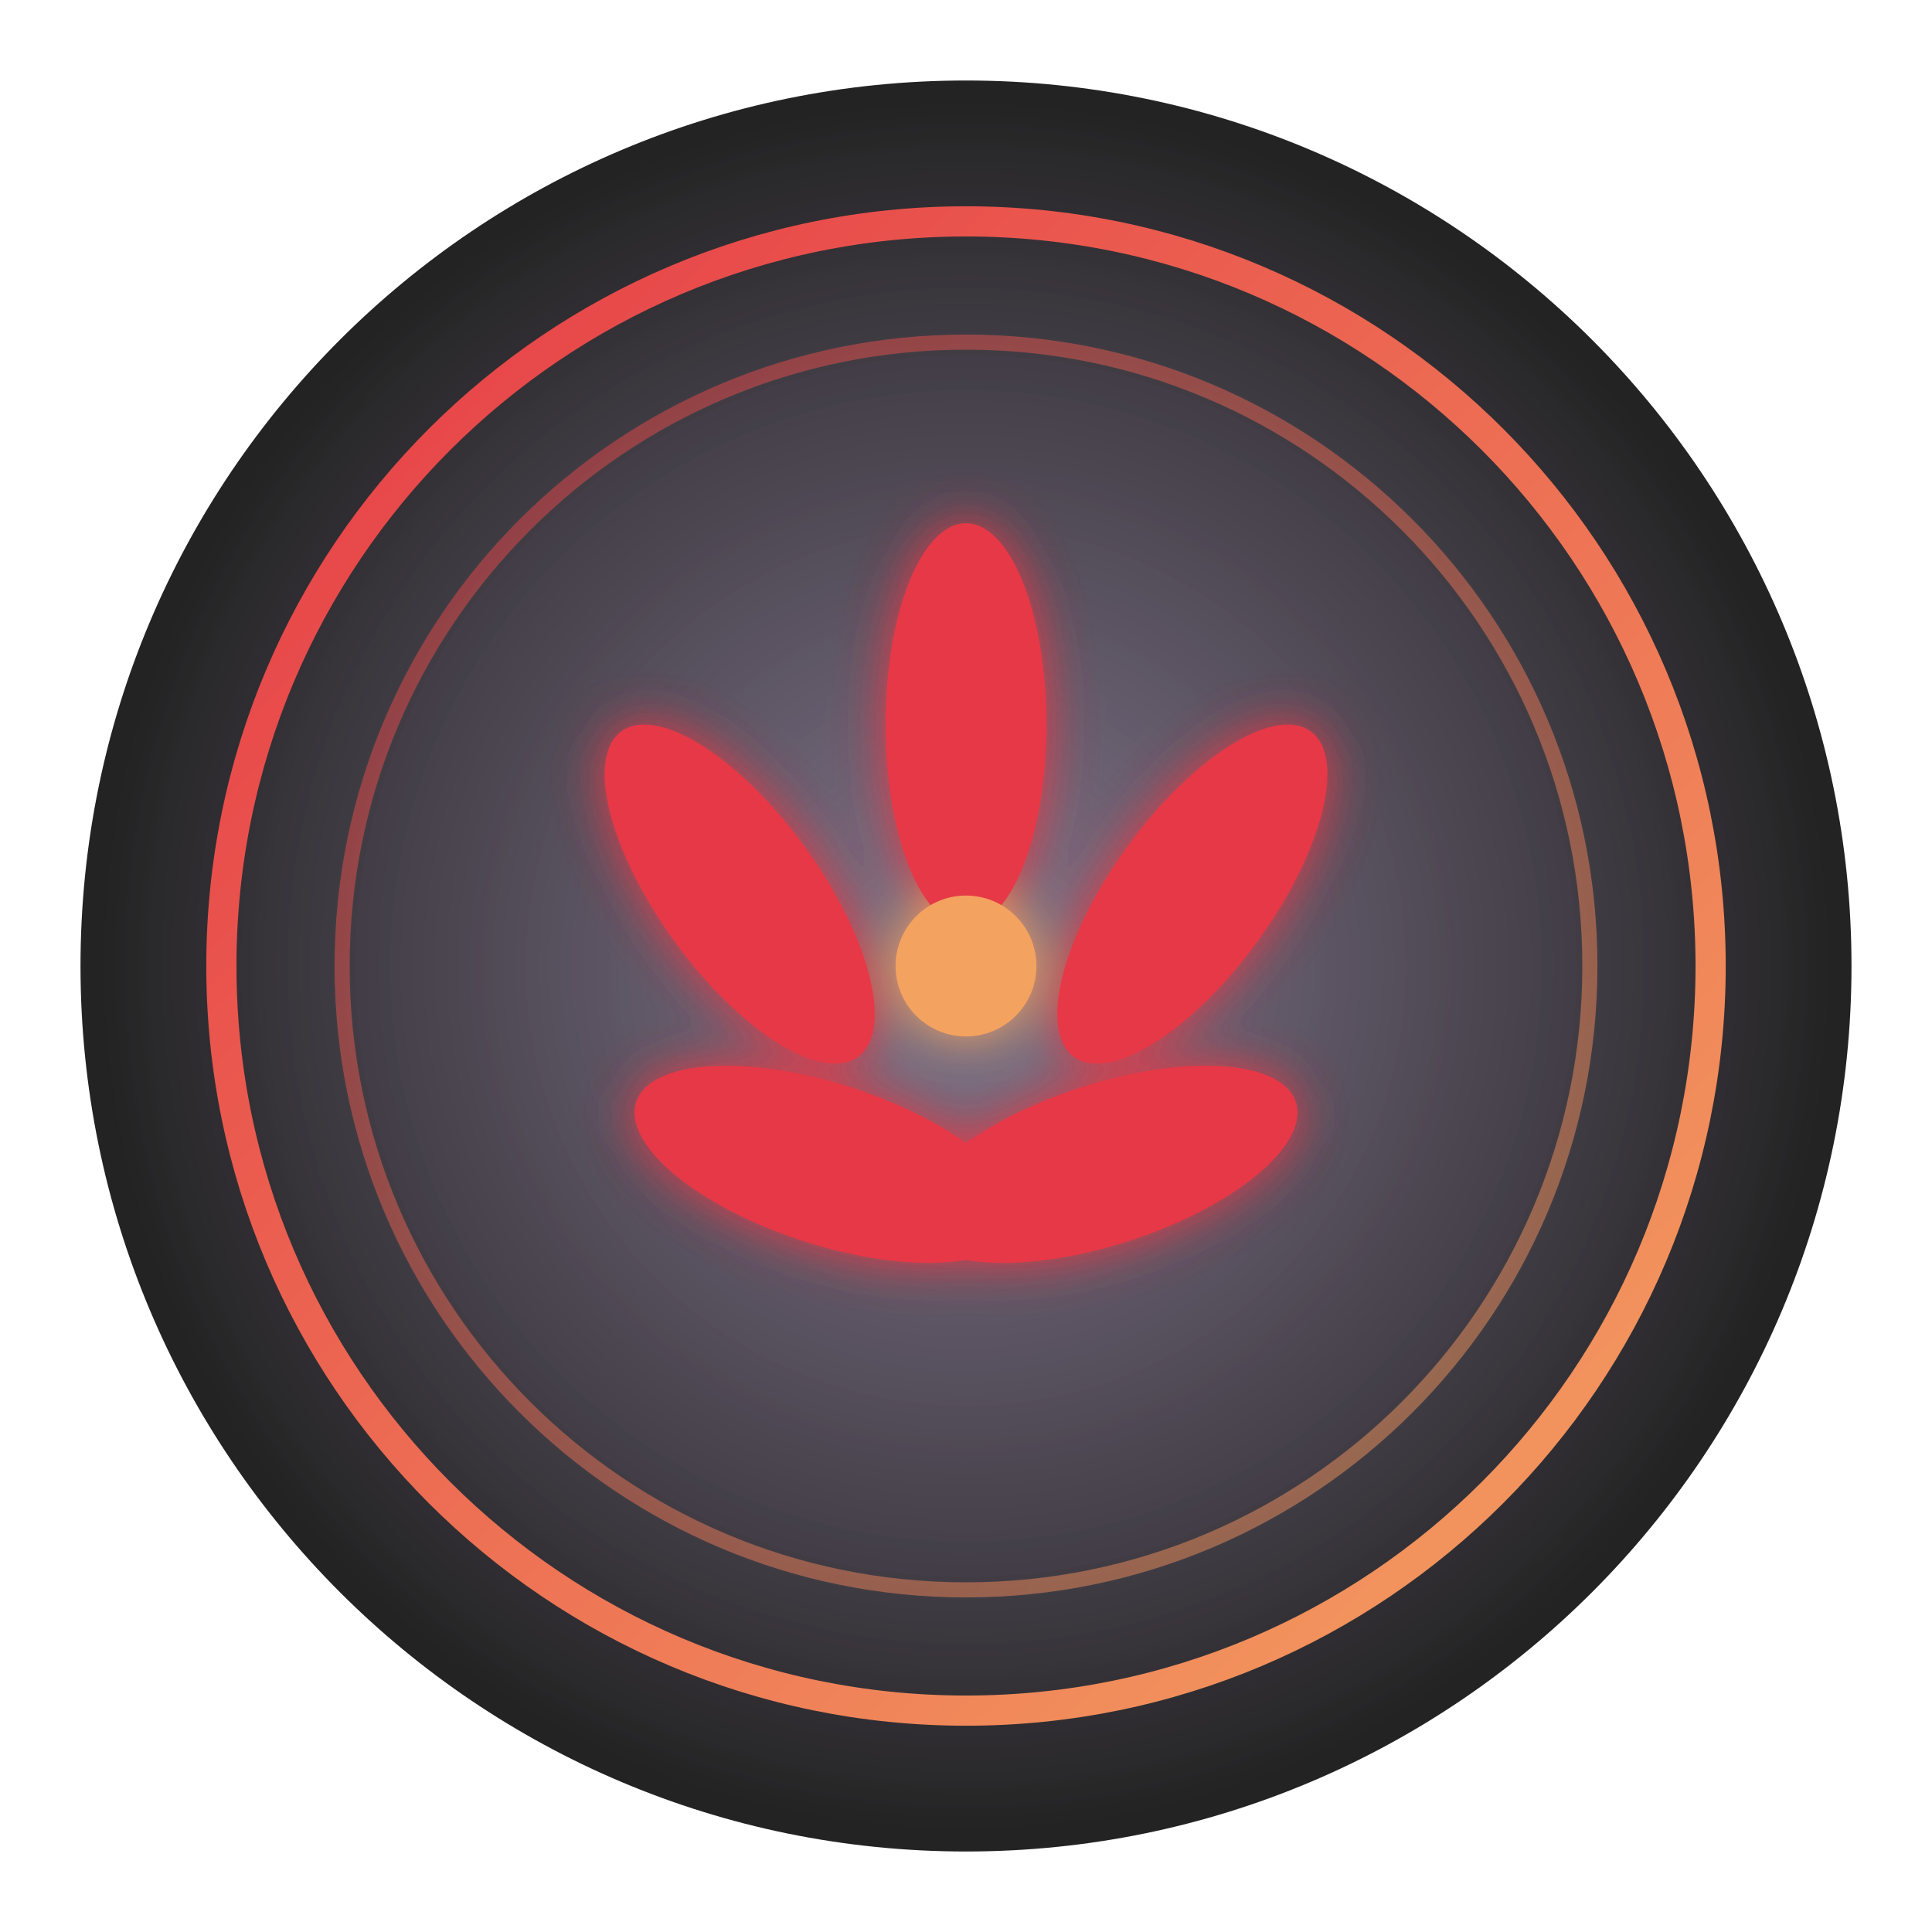
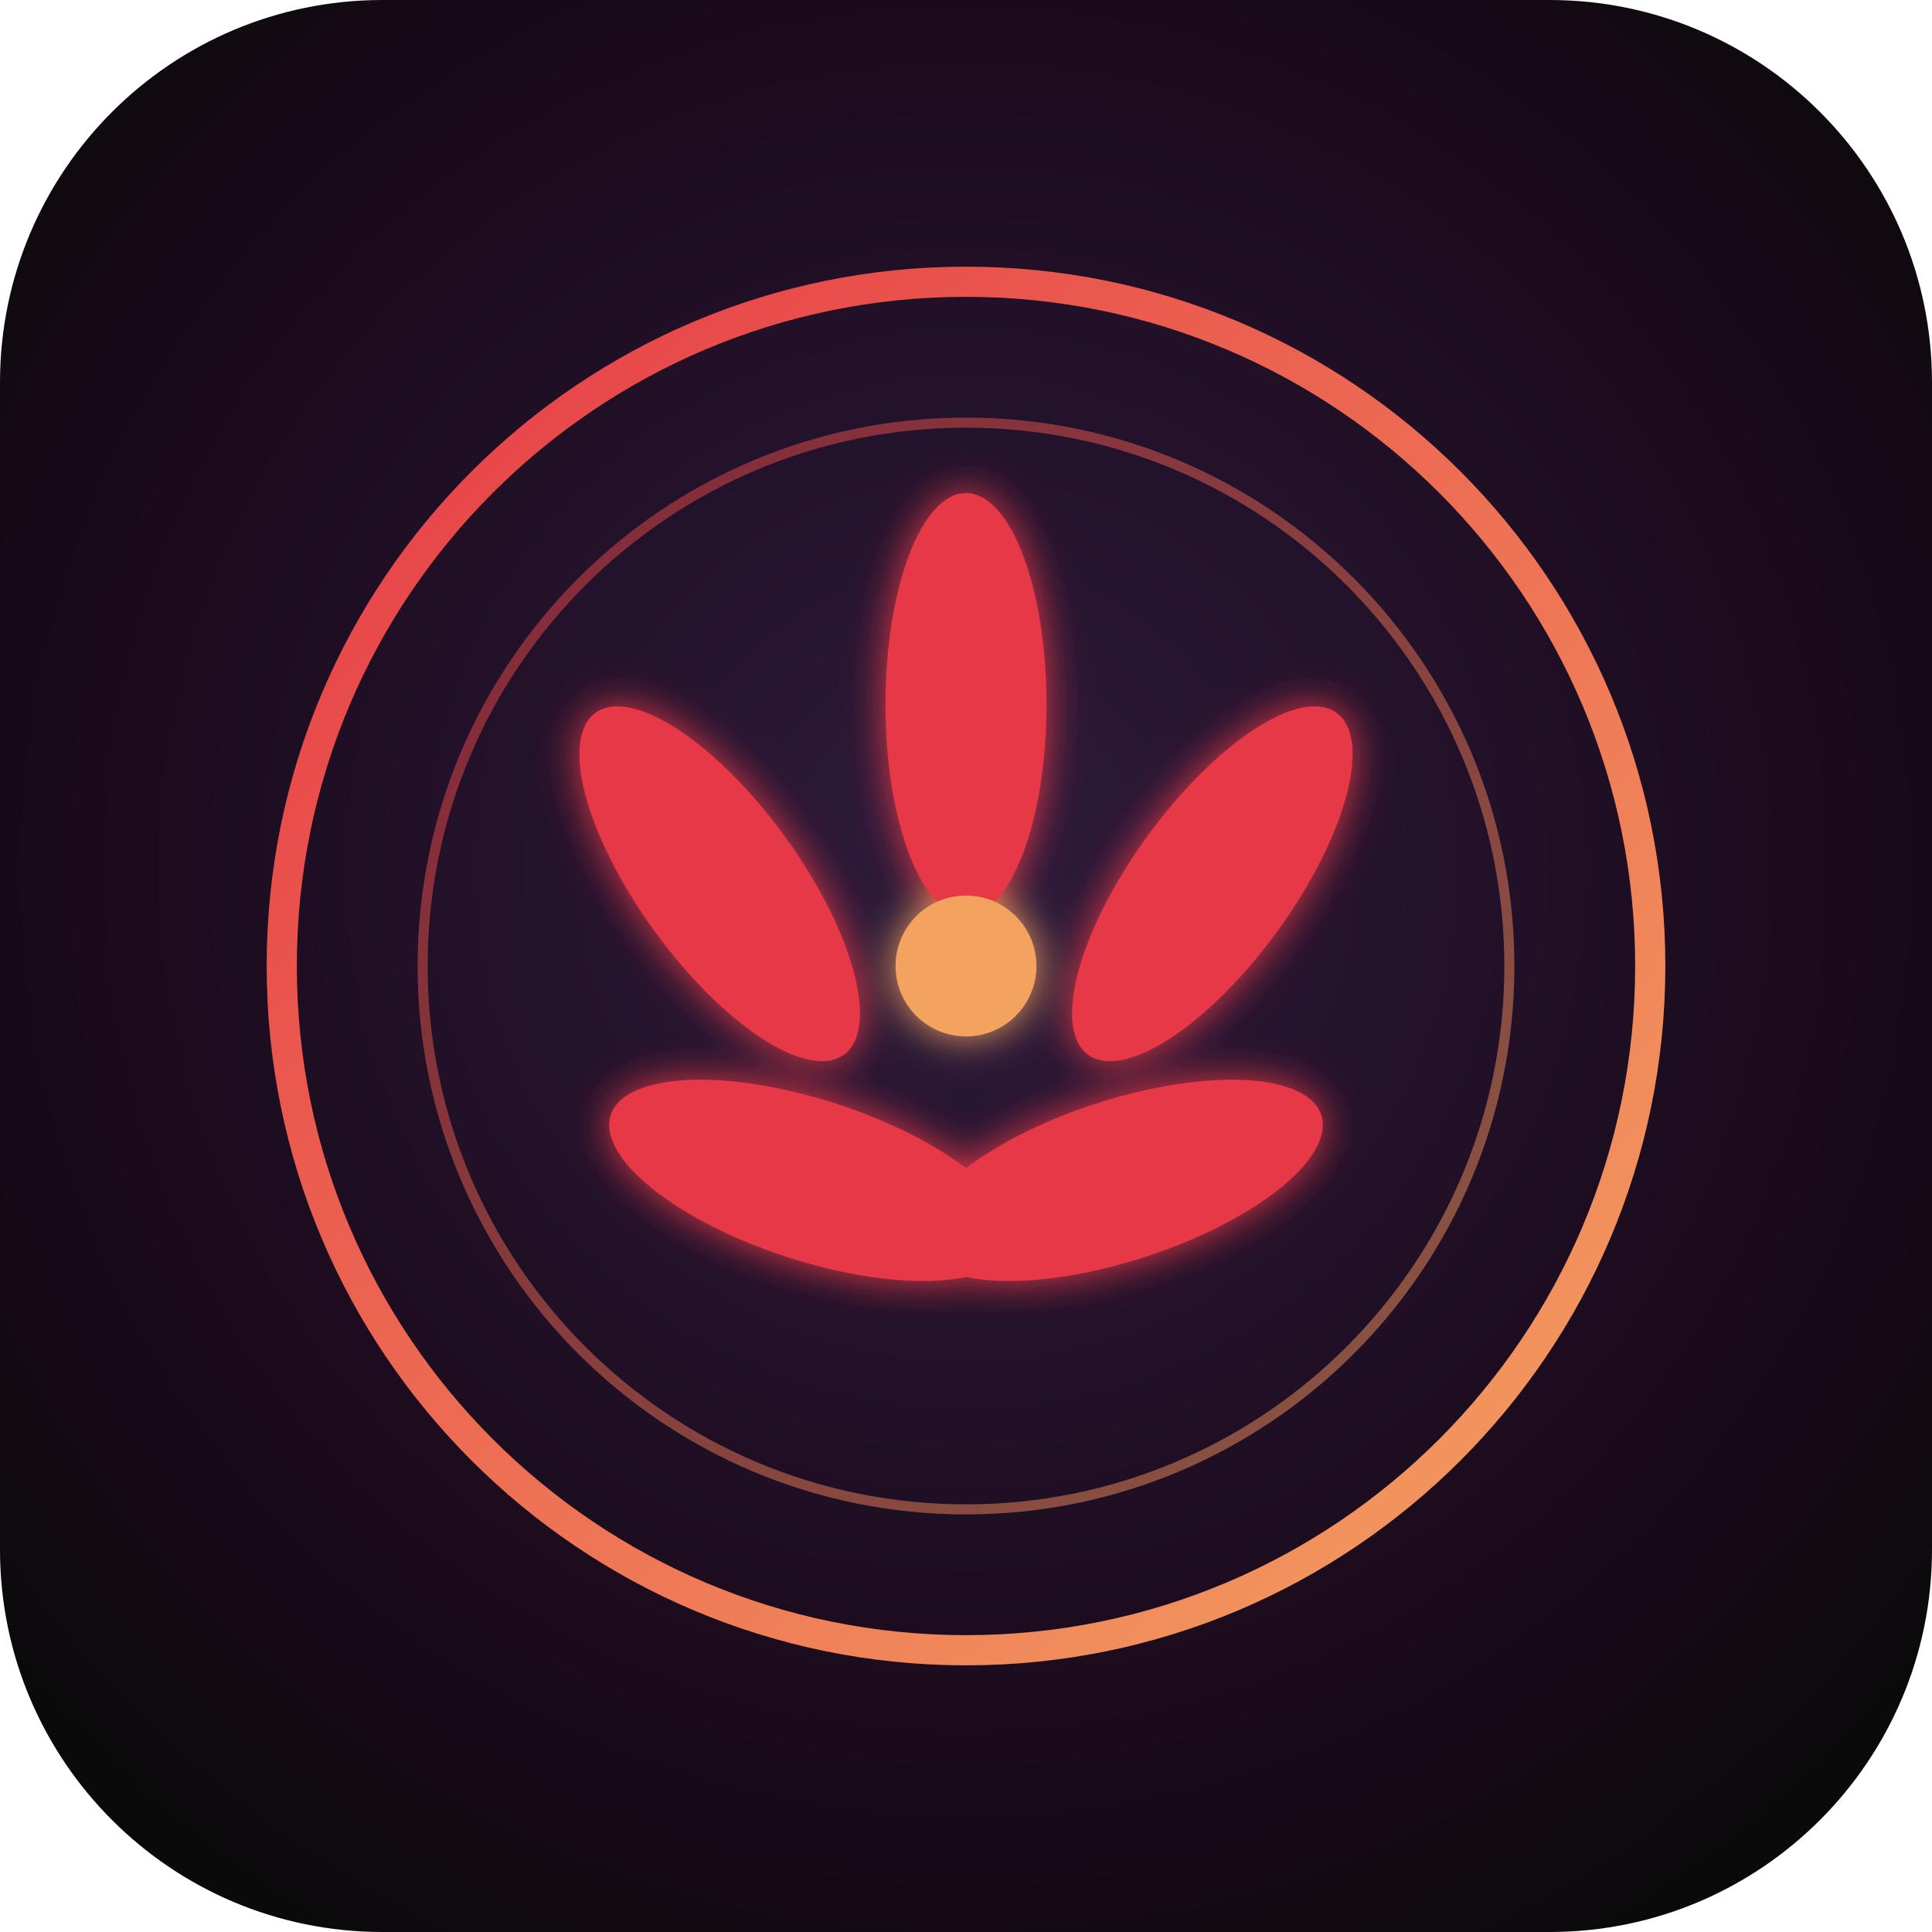
<svg xmlns="http://www.w3.org/2000/svg" viewBox="0 0 192 192" width="192" height="192">
  <defs>
+     <radialGradient id="bg192" cx="50%" cy="45%" r="65%">
+       <stop offset="0%" stop-color="#2D1B3D" />
+       <stop offset="70%" stop-color="#1A0A1A" />
+       <stop offset="100%" stop-color="#0A0A0A" />
+     </radialGradient>
    <linearGradient id="ring192" x1="0%" y1="0%" x2="100%" y2="100%">
      <stop offset="0%" stop-color="#E63946" />
      <stop offset="100%" stop-color="#F4A261" />
    </linearGradient>
    <filter id="glow192">
-       <feGaussianBlur stdDeviation="2.5" result="b" />
+       <feGaussianBlur stdDeviation="2" result="b" />
      <feMerge>
        <feMergeNode in="b" />
        <feMergeNode in="SourceGraphic" />
      </feMerge>
    </filter>
-     <radialGradient id="innerGlow192" cx="50%" cy="50%" r="50%">
-       <stop offset="0%" stop-color="#2D1B3D" stop-opacity="0.6" />
-       <stop offset="100%" stop-color="#0A0A0A" stop-opacity="0.9" />
-     </radialGradient>
  </defs>
-   <circle cx="96" cy="96" r="88" fill="url(#innerGlow192)" />
-   <circle cx="96" cy="96" r="74" fill="none" stroke="url(#ring192)" stroke-width="3" />
-   <circle cx="96" cy="96" r="62" fill="none" stroke="url(#ring192)" stroke-width="1.5" opacity="0.5" />
+   <rect width="192" height="192" fill="url(#bg192)" rx="38" />
+   <circle cx="96" cy="96" r="68" fill="none" stroke="url(#ring192)" stroke-width="3" />
+   <circle cx="96" cy="96" r="54" fill="none" stroke="url(#ring192)" stroke-width="1" opacity="0.5" />
  <g filter="url(#glow192)" transform="translate(96,96)">
-     <ellipse cx="0" cy="-24" rx="8" ry="20" fill="#E63946" />
-     <ellipse cx="23" cy="-7" rx="8" ry="20" fill="#E63946" transform="rotate(72)" />
-     <ellipse cx="14" cy="19" rx="8" ry="20" fill="#E63946" transform="rotate(144)" />
-     <ellipse cx="-14" cy="19" rx="8" ry="20" fill="#E63946" transform="rotate(216)" />
-     <ellipse cx="-23" cy="-7" rx="8" ry="20" fill="#E63946" transform="rotate(288)" />
+     <ellipse cx="0" cy="-26" rx="8" ry="21" fill="#E63946" />
+     <ellipse cx="25" cy="-8" rx="8" ry="21" fill="#E63946" transform="rotate(72)" />
+     <ellipse cx="15" cy="21" rx="8" ry="21" fill="#E63946" transform="rotate(144)" />
+     <ellipse cx="-15" cy="21" rx="8" ry="21" fill="#E63946" transform="rotate(216)" />
+     <ellipse cx="-25" cy="-8" rx="8" ry="21" fill="#E63946" transform="rotate(288)" />
    <circle r="7" fill="#F4A261" />
  </g>
</svg>
